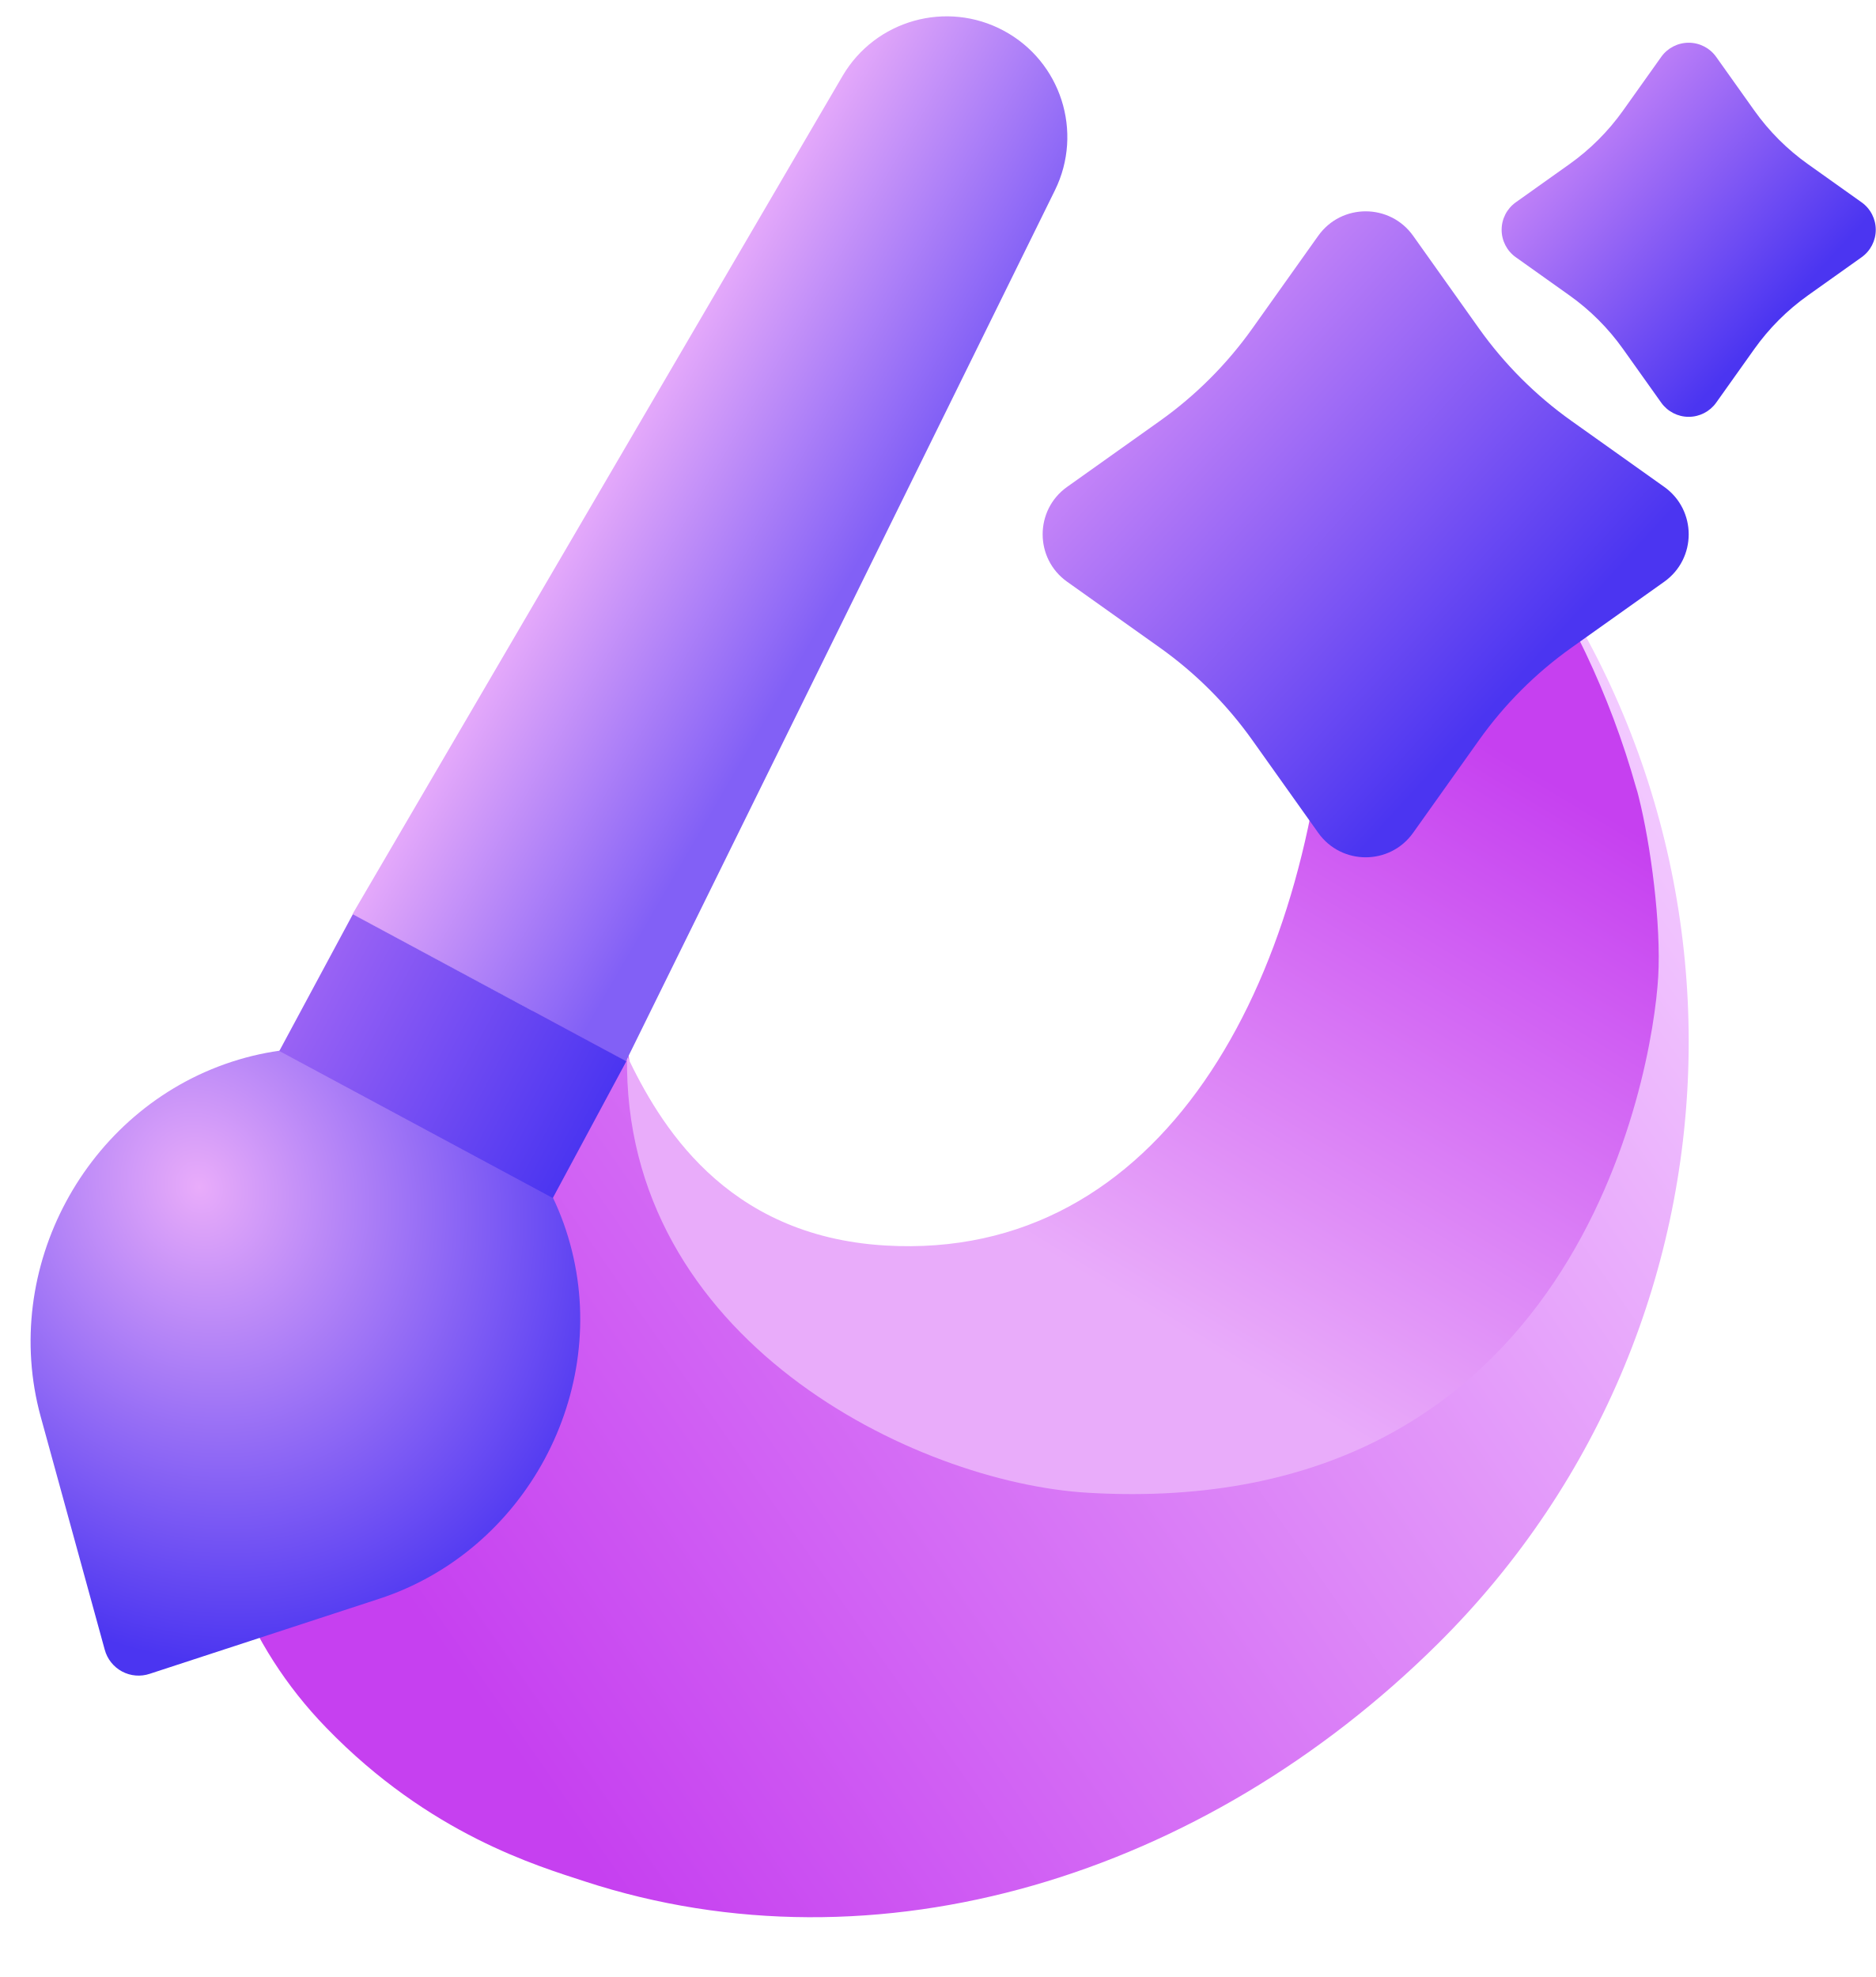
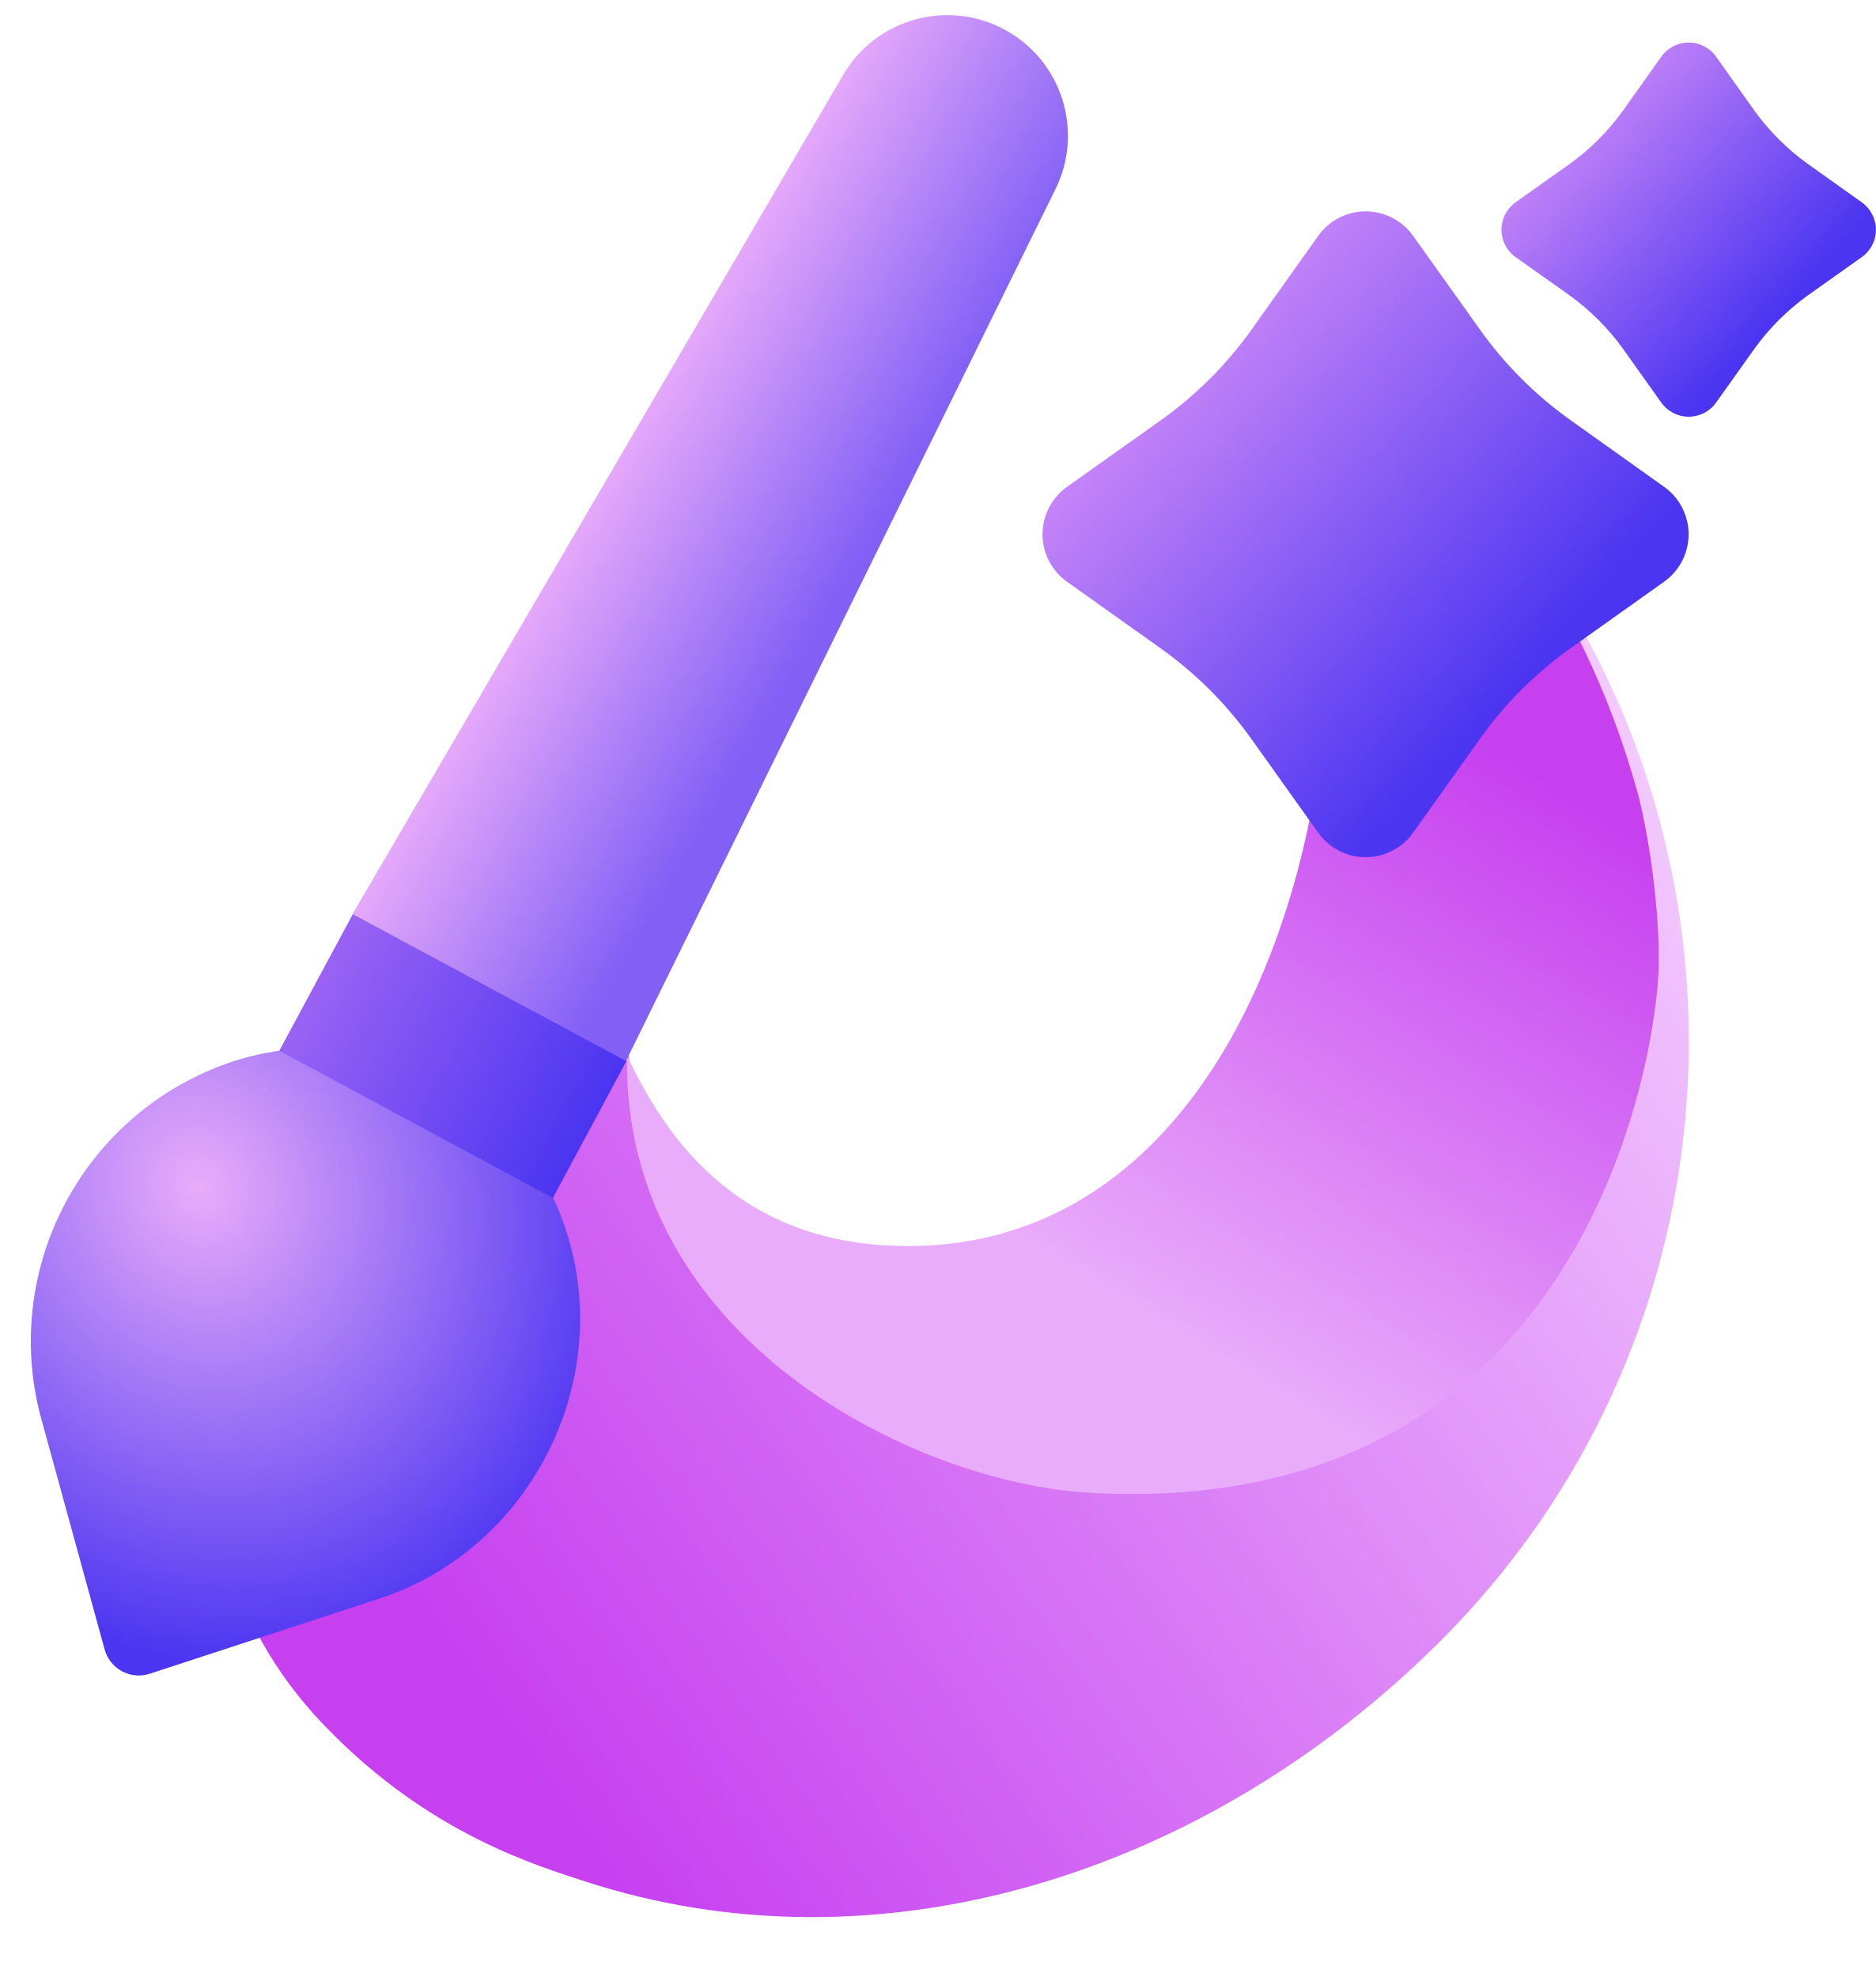
- <svg xmlns="http://www.w3.org/2000/svg" width="auto" height="auto" viewBox="-1.818 -0.965 111.486 117.517" fill="none">
-   <path d="M35.557 61.872c-.062-.52.222-1.611-.65-2.491-.721-.727-1.889-.96-3.325-.7-6.799 1.178-14.006 9.086-14.02 9.098-3.11 3.112-5.081 6.76-6.139 10.744a24.659 24.659 0 0 0-.81 5.508c-.192 6.387 2.17 12.771 6.962 17.706 6.146 6.349 12.576 8.217 15.354 9.13 17.4 5.685 36.803-.33 50.715-14.127 19.599-19.438 19.881-50.981.787-70.77 10.003 10.34 8.022 28.67-4.053 40.647-.982.973-6.656 6.423-14.54 8.829-6.942 2.13-12.21 1.613-16.738.388-4.694-1.264-8.743-4.735-10.223-6.227-1.48-1.492-2.928-4.482-3.32-7.735z" fill="url(#a)" />
-   <path d="M73.85 20.411a35.941 35.941 0 0 1 1.604 4.25A40.397 40.397 0 0 1 77.17 38.92c-1.092 18.61-9.937 35.115-26.36 34.151-9.627-.565-13.483-7.357-15.358-11.263-.288 16.858 17.118 25.356 27.391 25.96 29.044 1.704 33.555-24.89 33.894-30.663.182-3.101-.438-7.851-1.168-10.736a5.968 5.968 0 0 0-.15-.531 50.493 50.493 0 0 0-19.224-27.394c-1.33-.941-3.015.489-2.346 1.967z" fill="url(#b)" />
-   <path d="M48.256 3.554a7.173 7.173 0 0 1 12.627 6.789l-25.5 51.777-16.255-8.74L48.256 3.555z" fill="url(#c)" />
-   <path d="M.604 83.255C-1.818 74.44 3.262 64.993 11.95 62.152c8.687-2.841 17.693 2 20.115 10.815 2.421 8.814-2.658 18.261-11.346 21.103L7.086 98.528a2.083 2.083 0 0 1-2.682-1.442l-3.8-13.831z" fill="url(#d)" />
-   <path d="M14.783 61.508l16.255 8.74 4.37-8.128-16.255-8.74-4.37 8.128z" fill="url(#e)" />
-   <path d="M88.273 14.326a2.004 2.004 0 0 1 0-3.265l3.19-2.269a13.524 13.524 0 0 0 3.185-3.185l2.269-3.19a2.004 2.004 0 0 1 3.266 0l2.268 3.19a13.526 13.526 0 0 0 3.185 3.185l3.19 2.269a2.003 2.003 0 0 1 0 3.265l-3.19 2.269a13.524 13.524 0 0 0-3.185 3.185l-2.268 3.19a2.004 2.004 0 0 1-3.266 0l-2.269-3.19a13.522 13.522 0 0 0-3.184-3.185l-3.19-2.269z" fill="url(#f)" />
-   <path d="M61.607 33.615c-1.94-1.379-1.94-4.26 0-5.639l5.509-3.917a23.354 23.354 0 0 0 5.498-5.498l3.917-5.51c1.38-1.939 4.26-1.939 5.64 0l3.916 5.51a23.354 23.354 0 0 0 5.5 5.498l5.508 3.917c1.94 1.38 1.94 4.26 0 5.64l-5.509 3.916a23.353 23.353 0 0 0-5.499 5.499L82.17 48.54c-1.379 1.94-4.26 1.94-5.639 0l-3.917-5.509a23.353 23.353 0 0 0-5.498-5.499l-5.509-3.917z" fill="url(#g)" />
+ <svg xmlns="http://www.w3.org/2000/svg" width="auto" height="auto" fill="none" viewBox="-1.82 -0.96 111.49 117.52">
+   <path fill="url(#a)" d="M35.56 61.87c-.07-.52.22-1.6-.65-2.49-.72-.73-1.9-.96-3.33-.7-6.8 1.18-14 9.09-14.02 9.1a23.5 23.5 0 0 0-6.14 10.74 25 25 0 0 0-.8 5.51 24.3 24.3 0 0 0 6.96 17.7c6.14 6.36 12.57 8.22 15.35 9.14 17.4 5.68 36.8-.33 50.71-14.13a50.4 50.4 0 0 0 .8-70.77c10 10.34 8.01 28.67-4.06 40.65-.98.97-6.66 6.42-14.54 8.83-6.94 2.13-12.21 1.6-16.74.38-4.7-1.26-8.74-4.73-10.22-6.22s-2.93-4.49-3.32-7.74" />
+   <path fill="url(#b)" d="M73.85 20.41a36 36 0 0 1 1.6 4.25 40 40 0 0 1 1.72 14.26c-1.1 18.61-9.94 35.12-26.36 34.15-9.63-.56-13.48-7.36-15.36-11.26-.29 16.86 17.12 25.35 27.4 25.96 29.04 1.7 33.55-24.9 33.89-30.66.18-3.1-.44-7.86-1.17-10.74l-.15-.53a50.5 50.5 0 0 0-19.23-27.4c-1.33-.94-3.01.5-2.34 1.97z" />
+   <path fill="url(#c)" d="M48.26 3.55a7.17 7.17 0 0 1 12.62 6.8l-25.5 51.77-16.25-8.74z" />
+   <path fill="url(#d)" d="M.6 83.26a17.53 17.53 0 0 1 11.35-21.1c8.69-2.85 17.7 2 20.11 10.8s-2.65 18.27-11.34 21.11L7.09 98.53a2.1 2.1 0 0 1-2.69-1.44z" />
+   <path fill="url(#e)" d="m14.78 61.5 16.26 8.75 4.37-8.13-16.26-8.74z" />
+   <path fill="url(#f)" d="M88.27 14.33a2 2 0 0 1 0-3.27l3.2-2.27a14 14 0 0 0 3.18-3.18l2.27-3.2a2 2 0 0 1 3.26 0l2.27 3.2a14 14 0 0 0 3.19 3.18l3.19 2.27a2 2 0 0 1 0 3.27l-3.2 2.27a14 14 0 0 0-3.18 3.18l-2.27 3.19a2 2 0 0 1-3.26 0l-2.27-3.19a14 14 0 0 0-3.19-3.19z" />
+   <path fill="url(#g)" d="M61.6 33.62a3.46 3.46 0 0 1 0-5.64l5.52-3.92a23 23 0 0 0 5.5-5.5l3.91-5.5a3.46 3.46 0 0 1 5.64 0l3.92 5.5a23 23 0 0 0 5.5 5.5l5.5 3.92a3.46 3.46 0 0 1 0 5.64l-5.5 3.91a23 23 0 0 0-5.5 5.5l-3.92 5.51a3.46 3.46 0 0 1-5.64 0l-3.92-5.5a23 23 0 0 0-5.5-5.5z" />
  <defs>
-     <linearGradient id="a" x1="35.544" y1="112.999" x2="109.734" y2="61.132" gradientUnits="userSpaceOnUse">
-       <stop stop-color="#C640F0" />
-       <stop offset="1" stop-color="#F3CBFF" />
+     <linearGradient id="a" x1="35.54" x2="109.73" y1="113" y2="61.13" gradientUnits="userSpaceOnUse">
+       <stop stop-color="#c640f0" />
+       <stop offset="1" stop-color="#f3cbff" />
    </linearGradient>
-     <linearGradient id="b" x1="51.384" y1="87.846" x2="82.097" y2="37.053" gradientUnits="userSpaceOnUse">
-       <stop offset=".285" stop-color="#E9ACFA" />
-       <stop offset=".951" stop-color="#C640F0" />
+     <linearGradient id="b" x1="51.38" x2="82.1" y1="87.85" y2="37.05" gradientUnits="userSpaceOnUse">
+       <stop offset=".28" stop-color="#e9acfa" />
+       <stop offset=".95" stop-color="#c640f0" />
    </linearGradient>
-     <linearGradient id="c" x1="34.492" y1="25.584" x2="50.518" y2="34.908" gradientUnits="userSpaceOnUse">
-       <stop stop-color="#E9ACFA" />
-       <stop offset=".872" stop-color="#8260F6" />
+     <linearGradient id="c" x1="34.49" x2="50.52" y1="25.58" y2="34.91" gradientUnits="userSpaceOnUse">
+       <stop stop-color="#e9acfa" />
+       <stop offset=".87" stop-color="#8260f6" />
    </linearGradient>
-     <linearGradient id="e" x1="15.799" y1="51.577" x2="35.408" y2="62.12" gradientUnits="userSpaceOnUse">
-       <stop stop-color="#AA6CF5" />
-       <stop offset="1" stop-color="#4B35F1" />
+     <linearGradient id="e" x1="15.8" x2="35.41" y1="51.58" y2="62.12" gradientUnits="userSpaceOnUse">
+       <stop stop-color="#aa6cf5" />
+       <stop offset="1" stop-color="#4b35f1" />
    </linearGradient>
-     <linearGradient id="f" x1="87.431" y1="1.575" x2="109.459" y2="21.718" gradientUnits="userSpaceOnUse">
-       <stop offset=".191" stop-color="#C886F8" />
-       <stop offset=".774" stop-color="#4B35F1" />
+     <linearGradient id="f" x1="87.43" x2="109.46" y1="1.57" y2="21.72" gradientUnits="userSpaceOnUse">
+       <stop offset=".19" stop-color="#c886f8" />
+       <stop offset=".77" stop-color="#4b35f1" />
    </linearGradient>
-     <linearGradient id="g" x1="60.152" y1="11.597" x2="98.187" y2="46.377" gradientUnits="userSpaceOnUse">
-       <stop offset=".217" stop-color="#C886F8" />
-       <stop offset=".769" stop-color="#4B35F1" />
+     <linearGradient id="g" x1="60.15" x2="98.19" y1="11.6" y2="46.38" gradientUnits="userSpaceOnUse">
+       <stop offset=".22" stop-color="#c886f8" />
+       <stop offset=".77" stop-color="#4b35f1" />
    </linearGradient>
-     <radialGradient id="d" cx="0" cy="0" r="1" gradientUnits="userSpaceOnUse" gradientTransform="matrix(16.83596 40.3089 -35.31223 14.74898 10.051 69.615)">
-       <stop stop-color="#E9ACFA" />
-       <stop offset=".659" stop-color="#4B35F1" />
+     <radialGradient id="d" cx="0" cy="0" r="1" gradientTransform="rotate(67.331 -47.234 42.353)scale(43.6836 38.2686)" gradientUnits="userSpaceOnUse">
+       <stop stop-color="#e9acfa" />
+       <stop offset=".66" stop-color="#4b35f1" />
    </radialGradient>
  </defs>
</svg>
